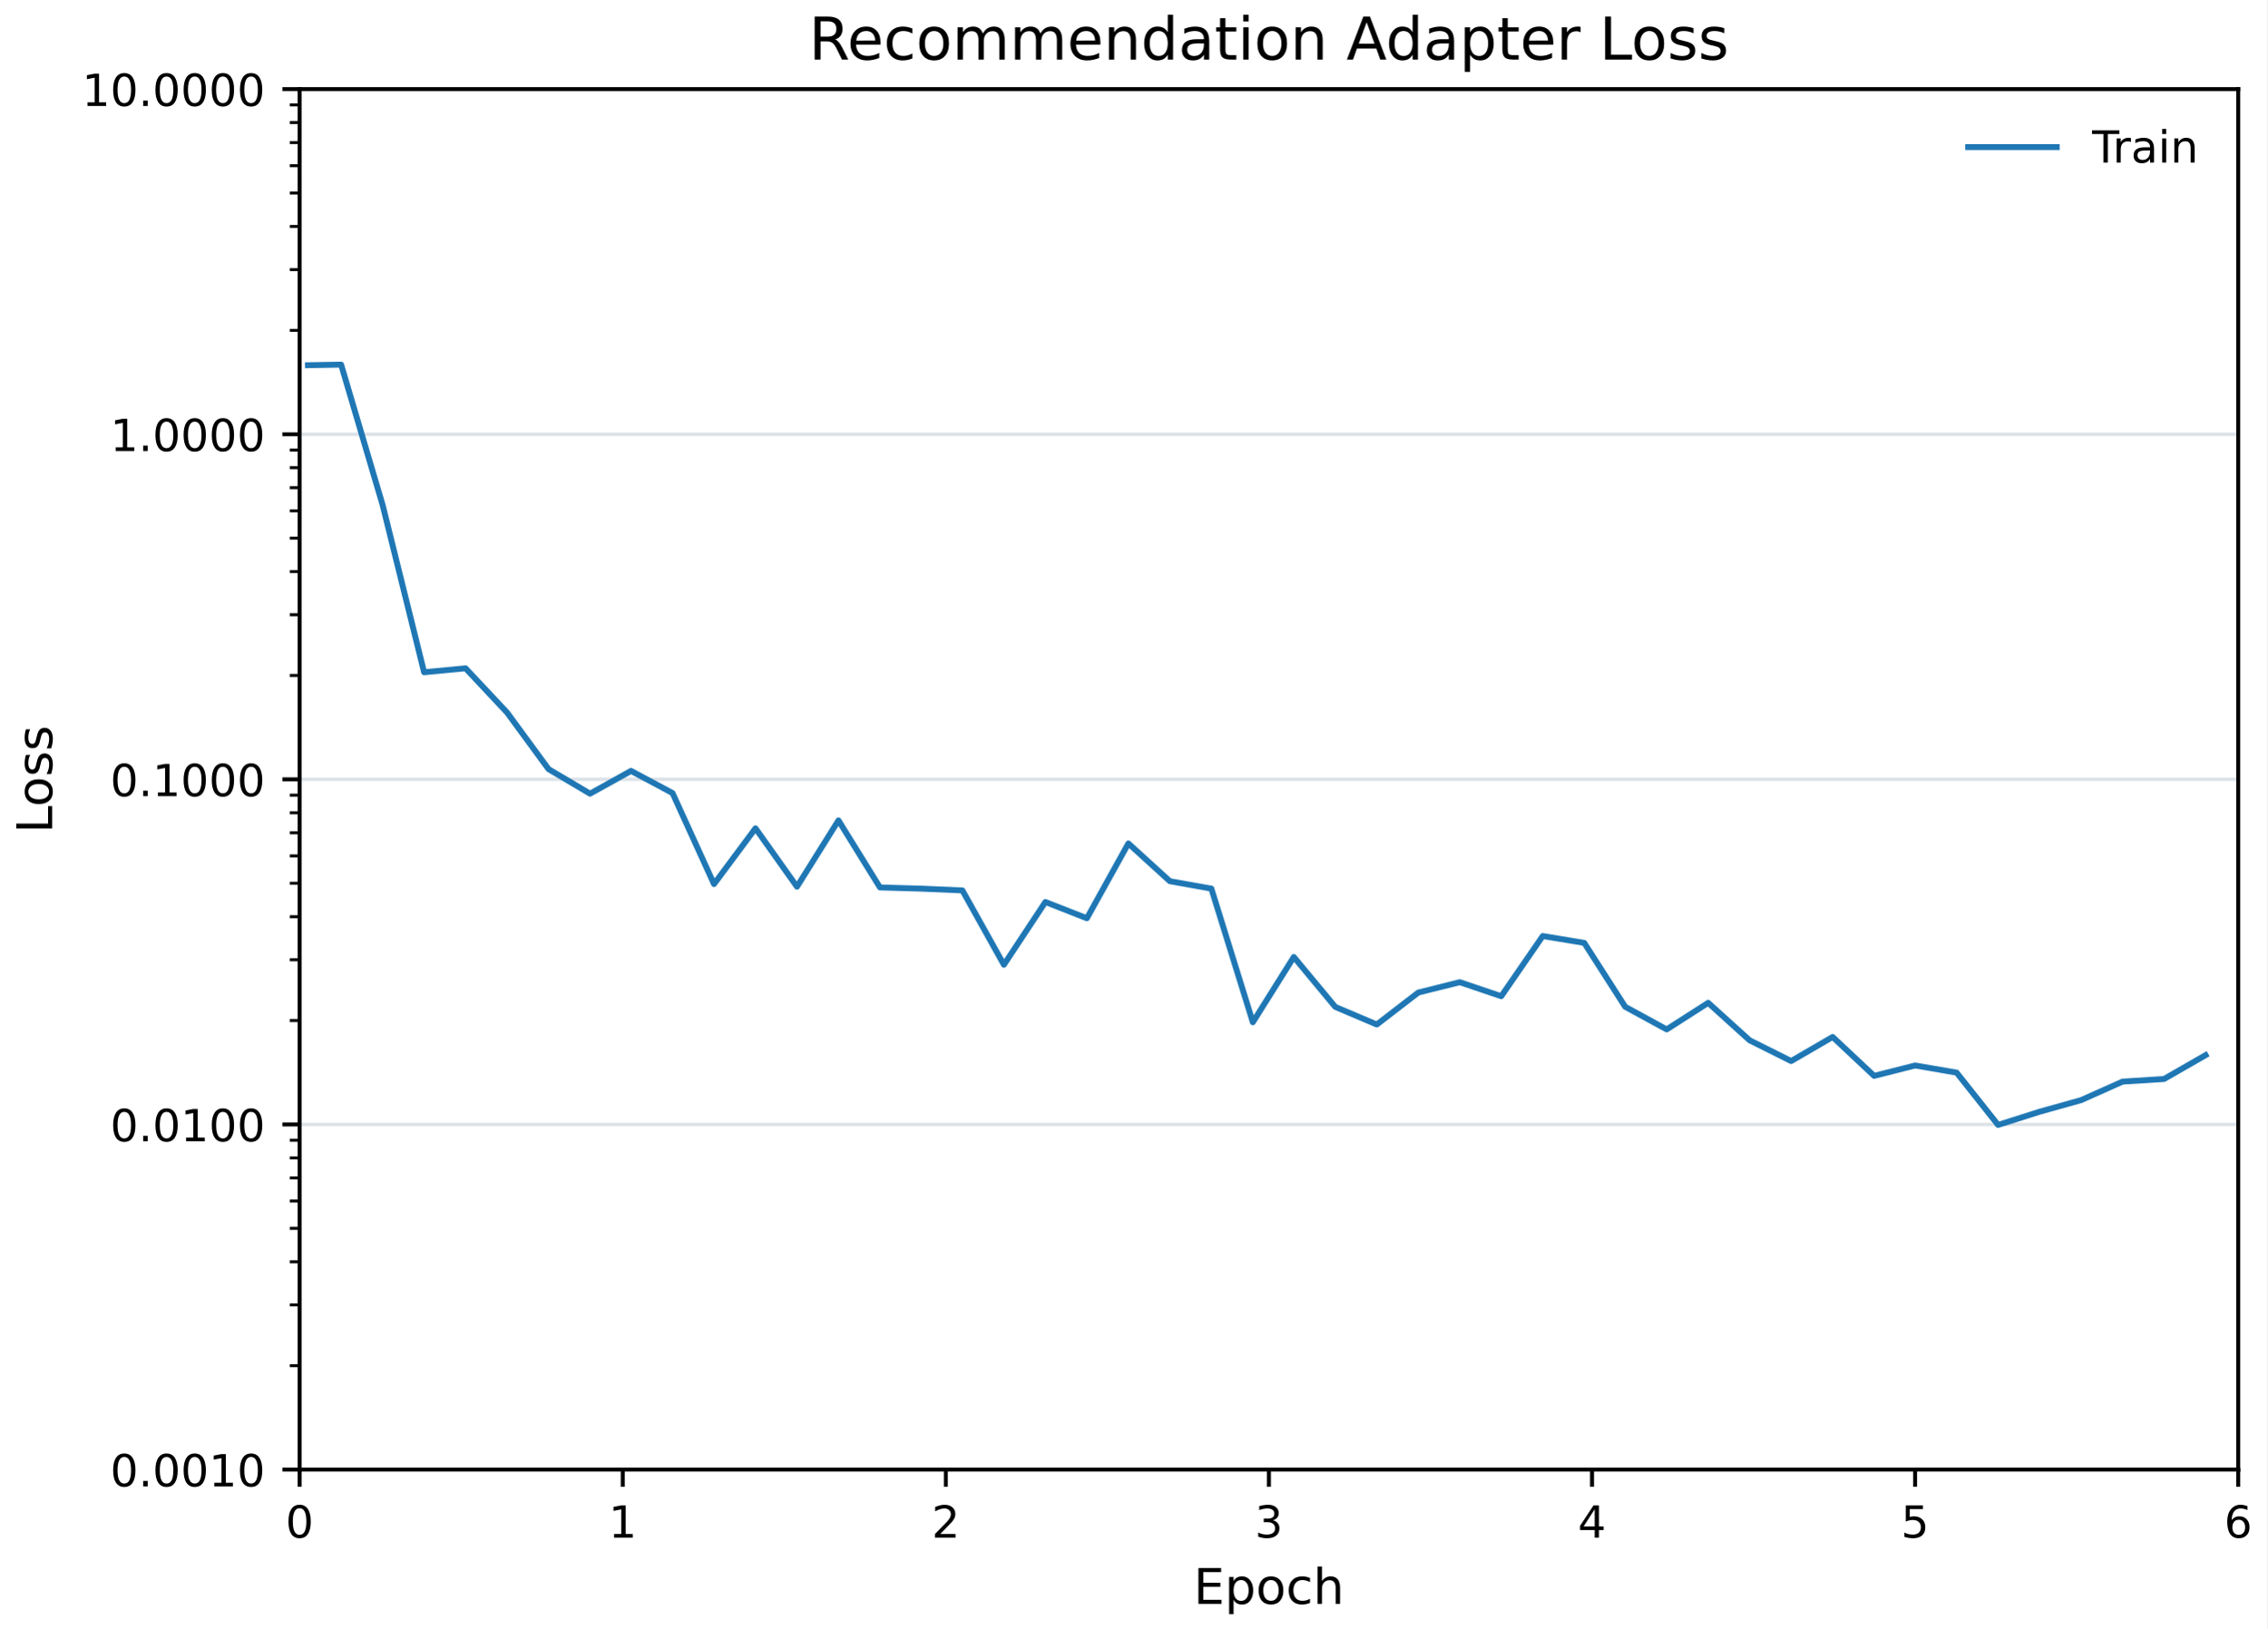
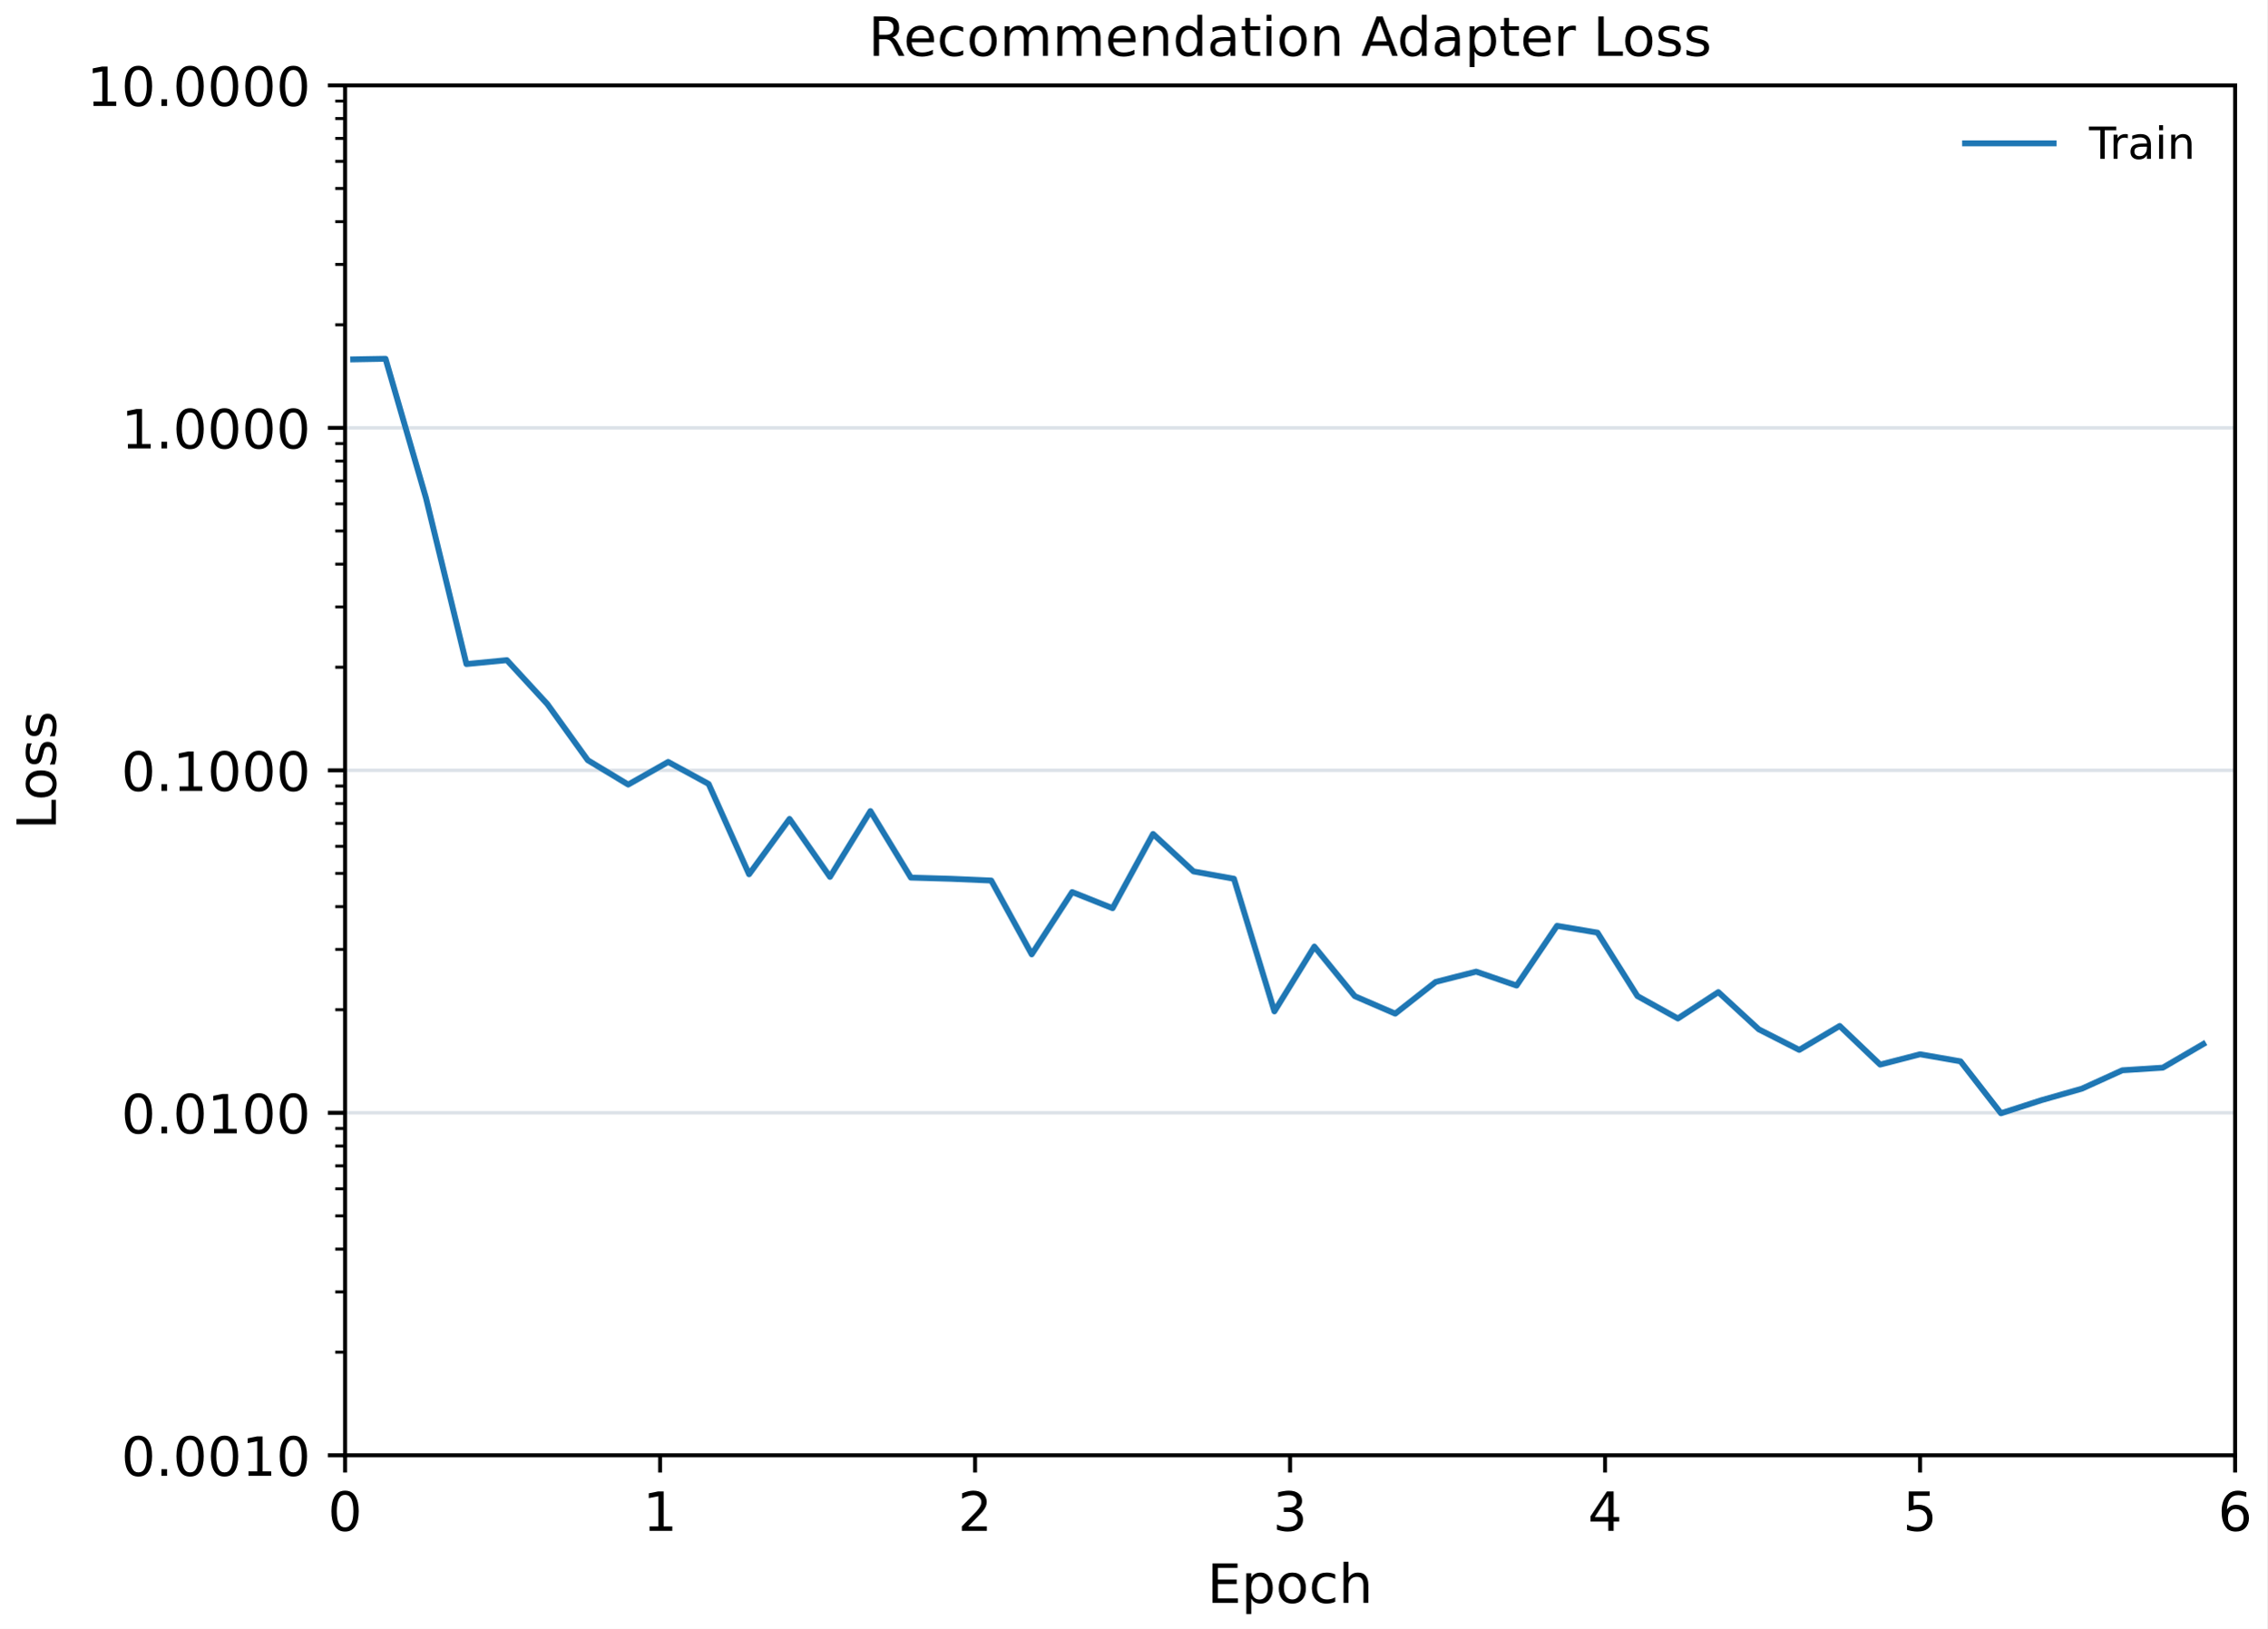
<svg xmlns="http://www.w3.org/2000/svg" xmlns:xlink="http://www.w3.org/1999/xlink" width="460.8pt" height="331.2pt" viewBox="0 0 460.8 331.2" version="1.1">
  <defs>
    <style type="text/css">*{stroke-linejoin: round; stroke-linecap: butt}</style>
  </defs>
  <g id="figure_1">
    <g id="patch_1">
      <path d="M 0 331.2  L 460.8 331.2  L 460.8 0  L 0 0  z " style="fill: #ffffff" />
    </g>
    <g id="axes_1">
      <g id="patch_2">
-         <path d="M 60.896 298.811  L 454.937 298.811  L 454.937 18.118  L 60.896 18.118  z " style="fill: #ffffff" />
+         <path d="M 70.135 295.908  L 454.3 295.908  L 454.3 17.359  L 70.135 17.359  z " style="fill: #ffffff" />
      </g>
      <g id="matplotlib.axis_1">
        <g id="xtick_1">
          <g id="line2d_1">
            <defs>
-               <path id="m3596d2dc34" d="M 0 0  L 0 3.5  " style="stroke: #000000; stroke-width: 0.8" />
+               <path id="m3b9d1e84b6" d="M 0 0  L 0 3.5  " style="stroke: #000000; stroke-width: 0.8" />
            </defs>
            <g>
-               <use xlink:href="#m3596d2dc34" x="60.896" y="298.811" style="stroke: #000000; stroke-width: 0.8" />
+               <use xlink:href="#m3b9d1e84b6" x="70.135" y="295.908" style="stroke: #000000; stroke-width: 0.8" />
            </g>
          </g>
          <g id="text_1">
-             <text style="font: 9px 'DejaVu Sans'; text-anchor: middle" x="60.896" y="312.65" transform="rotate(-0, 60.89618, 312.6499)">0</text>
+             <text style="font: 11px 'DejaVu Sans'; text-anchor: middle" x="70.135" y="311.266" transform="rotate(-0, 70.13461, 311.2662)">0</text>
          </g>
        </g>
        <g id="xtick_2">
          <g id="line2d_2">
            <g>
-               <use xlink:href="#m3596d2dc34" x="126.57" y="298.811" style="stroke: #000000; stroke-width: 0.8" />
+               <use xlink:href="#m3b9d1e84b6" x="134.162" y="295.908" style="stroke: #000000; stroke-width: 0.8" />
            </g>
          </g>
          <g id="text_2">
-             <text style="font: 9px 'DejaVu Sans'; text-anchor: middle" x="126.57" y="312.65" transform="rotate(-0, 126.5696, 312.6499)">1</text>
+             <text style="font: 11px 'DejaVu Sans'; text-anchor: middle" x="134.162" y="311.266" transform="rotate(-0, 134.1622, 311.2662)">1</text>
          </g>
        </g>
        <g id="xtick_3">
          <g id="line2d_3">
            <g>
-               <use xlink:href="#m3596d2dc34" x="192.243" y="298.811" style="stroke: #000000; stroke-width: 0.8" />
+               <use xlink:href="#m3b9d1e84b6" x="198.19" y="295.908" style="stroke: #000000; stroke-width: 0.8" />
            </g>
          </g>
          <g id="text_3">
-             <text style="font: 9px 'DejaVu Sans'; text-anchor: middle" x="192.243" y="312.65" transform="rotate(-0, 192.243, 312.6499)">2</text>
+             <text style="font: 11px 'DejaVu Sans'; text-anchor: middle" x="198.19" y="311.266" transform="rotate(-0, 198.1899, 311.2662)">2</text>
          </g>
        </g>
        <g id="xtick_4">
          <g id="line2d_4">
            <g>
-               <use xlink:href="#m3596d2dc34" x="257.916" y="298.811" style="stroke: #000000; stroke-width: 0.8" />
+               <use xlink:href="#m3b9d1e84b6" x="262.217" y="295.908" style="stroke: #000000; stroke-width: 0.8" />
            </g>
          </g>
          <g id="text_4">
-             <text style="font: 9px 'DejaVu Sans'; text-anchor: middle" x="257.916" y="312.65" transform="rotate(-0, 257.9164, 312.6499)">3</text>
+             <text style="font: 11px 'DejaVu Sans'; text-anchor: middle" x="262.217" y="311.266" transform="rotate(-0, 262.2175, 311.2662)">3</text>
          </g>
        </g>
        <g id="xtick_5">
          <g id="line2d_5">
            <g>
-               <use xlink:href="#m3596d2dc34" x="323.59" y="298.811" style="stroke: #000000; stroke-width: 0.8" />
+               <use xlink:href="#m3b9d1e84b6" x="326.245" y="295.908" style="stroke: #000000; stroke-width: 0.8" />
            </g>
          </g>
          <g id="text_5">
-             <text style="font: 9px 'DejaVu Sans'; text-anchor: middle" x="323.59" y="312.65" transform="rotate(-0, 323.5898, 312.6499)">4</text>
+             <text style="font: 11px 'DejaVu Sans'; text-anchor: middle" x="326.245" y="311.266" transform="rotate(-0, 326.2451, 311.2662)">4</text>
          </g>
        </g>
        <g id="xtick_6">
          <g id="line2d_6">
            <g>
-               <use xlink:href="#m3596d2dc34" x="389.263" y="298.811" style="stroke: #000000; stroke-width: 0.8" />
+               <use xlink:href="#m3b9d1e84b6" x="390.273" y="295.908" style="stroke: #000000; stroke-width: 0.8" />
            </g>
          </g>
          <g id="text_6">
-             <text style="font: 9px 'DejaVu Sans'; text-anchor: middle" x="389.263" y="312.65" transform="rotate(-0, 389.2632, 312.6499)">5</text>
+             <text style="font: 11px 'DejaVu Sans'; text-anchor: middle" x="390.273" y="311.266" transform="rotate(-0, 390.2728, 311.2662)">5</text>
          </g>
        </g>
        <g id="xtick_7">
          <g id="line2d_7">
            <g>
-               <use xlink:href="#m3596d2dc34" x="454.937" y="298.811" style="stroke: #000000; stroke-width: 0.8" />
+               <use xlink:href="#m3b9d1e84b6" x="454.3" y="295.908" style="stroke: #000000; stroke-width: 0.8" />
            </g>
          </g>
          <g id="text_7">
-             <text style="font: 9px 'DejaVu Sans'; text-anchor: middle" x="454.937" y="312.65" transform="rotate(-0, 454.9366, 312.6499)">6</text>
+             <text style="font: 11px 'DejaVu Sans'; text-anchor: middle" x="454.3" y="311.266" transform="rotate(-0, 454.3004, 311.2662)">6</text>
          </g>
        </g>
        <g id="text_8">
-           <text style="font: 10px 'DejaVu Sans'; text-anchor: middle" x="257.916" y="326.12" transform="rotate(-0, 257.9164, 326.1201)">Epoch</text>
+           <text style="font: 11px 'DejaVu Sans'; text-anchor: middle" x="262.217" y="325.912" transform="rotate(-0, 262.2175, 325.9121)">Epoch</text>
        </g>
      </g>
      <g id="matplotlib.axis_2">
        <g id="ytick_1">
          <g id="line2d_8">
-             <path d="M 60.896 298.811  L 454.937 298.811  " clip-path="url(#pbc20ca96ad)" style="fill: none; stroke: #dce2e8; stroke-width: 0.7; stroke-linecap: square" />
+             <path d="M 70.135 295.908  L 454.3 295.908  " clip-path="url(#p331e8d801b)" style="fill: none; stroke: #dce2e8; stroke-width: 0.7; stroke-linecap: square" />
          </g>
          <g id="line2d_9">
            <defs>
-               <path id="mc1e7f57225" d="M 0 0  L -3.5 0  " style="stroke: #000000; stroke-width: 0.8" />
+               <path id="m35a5c51ec8" d="M 0 0  L -3.5 0  " style="stroke: #000000; stroke-width: 0.8" />
            </defs>
            <g>
-               <use xlink:href="#mc1e7f57225" x="60.896" y="298.811" style="stroke: #000000; stroke-width: 0.8" />
+               <use xlink:href="#m35a5c51ec8" x="70.135" y="295.908" style="stroke: #000000; stroke-width: 0.8" />
            </g>
          </g>
          <g id="text_9">
-             <text style="font: 9px 'DejaVu Sans'; text-anchor: end" x="53.896" y="302.231" transform="rotate(-0, 53.89618, 302.2306)">0.0010</text>
+             <text style="font: 11px 'DejaVu Sans'; text-anchor: end" x="63.135" y="300.087" transform="rotate(-0, 63.13461, 300.087)">0.0010</text>
          </g>
        </g>
        <g id="ytick_2">
          <g id="line2d_10">
-             <path d="M 60.896 228.638  L 454.937 228.638  " clip-path="url(#pbc20ca96ad)" style="fill: none; stroke: #dce2e8; stroke-width: 0.7; stroke-linecap: square" />
+             <path d="M 70.135 226.271  L 454.3 226.271  " clip-path="url(#p331e8d801b)" style="fill: none; stroke: #dce2e8; stroke-width: 0.7; stroke-linecap: square" />
          </g>
          <g id="line2d_11">
            <g>
-               <use xlink:href="#mc1e7f57225" x="60.896" y="228.638" style="stroke: #000000; stroke-width: 0.8" />
+               <use xlink:href="#m35a5c51ec8" x="70.135" y="226.271" style="stroke: #000000; stroke-width: 0.8" />
            </g>
          </g>
          <g id="text_10">
-             <text style="font: 9px 'DejaVu Sans'; text-anchor: end" x="53.896" y="232.057" transform="rotate(-0, 53.89618, 232.0574)">0.0100</text>
+             <text style="font: 11px 'DejaVu Sans'; text-anchor: end" x="63.135" y="230.45" transform="rotate(-0, 63.13461, 230.4497)">0.0100</text>
          </g>
        </g>
        <g id="ytick_3">
          <g id="line2d_12">
-             <path d="M 60.896 158.465  L 454.937 158.465  " clip-path="url(#pbc20ca96ad)" style="fill: none; stroke: #dce2e8; stroke-width: 0.7; stroke-linecap: square" />
+             <path d="M 70.135 156.633  L 454.3 156.633  " clip-path="url(#p331e8d801b)" style="fill: none; stroke: #dce2e8; stroke-width: 0.7; stroke-linecap: square" />
          </g>
          <g id="line2d_13">
            <g>
-               <use xlink:href="#mc1e7f57225" x="60.896" y="158.465" style="stroke: #000000; stroke-width: 0.8" />
+               <use xlink:href="#m35a5c51ec8" x="70.135" y="156.633" style="stroke: #000000; stroke-width: 0.8" />
            </g>
          </g>
          <g id="text_11">
-             <text style="font: 9px 'DejaVu Sans'; text-anchor: end" x="53.896" y="161.884" transform="rotate(-0, 53.89618, 161.8841)">0.1000</text>
+             <text style="font: 11px 'DejaVu Sans'; text-anchor: end" x="63.135" y="160.812" transform="rotate(-0, 63.13461, 160.8123)">0.1000</text>
          </g>
        </g>
        <g id="ytick_4">
          <g id="line2d_14">
-             <path d="M 60.896 88.292  L 454.937 88.292  " clip-path="url(#pbc20ca96ad)" style="fill: none; stroke: #dce2e8; stroke-width: 0.7; stroke-linecap: square" />
+             <path d="M 70.135 86.996  L 454.3 86.996  " clip-path="url(#p331e8d801b)" style="fill: none; stroke: #dce2e8; stroke-width: 0.7; stroke-linecap: square" />
          </g>
          <g id="line2d_15">
            <g>
-               <use xlink:href="#mc1e7f57225" x="60.896" y="88.292" style="stroke: #000000; stroke-width: 0.8" />
+               <use xlink:href="#m35a5c51ec8" x="70.135" y="86.996" style="stroke: #000000; stroke-width: 0.8" />
            </g>
          </g>
          <g id="text_12">
-             <text style="font: 9px 'DejaVu Sans'; text-anchor: end" x="53.896" y="91.711" transform="rotate(-0, 53.89618, 91.7109)">1.0000</text>
+             <text style="font: 11px 'DejaVu Sans'; text-anchor: end" x="63.135" y="91.175" transform="rotate(-0, 63.13461, 91.175)">1.0000</text>
          </g>
        </g>
        <g id="ytick_5">
          <g id="line2d_16">
-             <path d="M 60.896 18.118  L 454.937 18.118  " clip-path="url(#pbc20ca96ad)" style="fill: none; stroke: #dce2e8; stroke-width: 0.7; stroke-linecap: square" />
+             <path d="M 70.135 17.359  L 454.3 17.359  " clip-path="url(#p331e8d801b)" style="fill: none; stroke: #dce2e8; stroke-width: 0.7; stroke-linecap: square" />
          </g>
          <g id="line2d_17">
            <g>
-               <use xlink:href="#mc1e7f57225" x="60.896" y="18.118" style="stroke: #000000; stroke-width: 0.8" />
+               <use xlink:href="#m35a5c51ec8" x="70.135" y="17.359" style="stroke: #000000; stroke-width: 0.8" />
            </g>
          </g>
          <g id="text_13">
-             <text style="font: 9px 'DejaVu Sans'; text-anchor: end" x="53.896" y="21.538" transform="rotate(-0, 53.89618, 21.53766)">10.0000</text>
+             <text style="font: 11px 'DejaVu Sans'; text-anchor: end" x="63.135" y="21.538" transform="rotate(-0, 63.13461, 21.53766)">10.0000</text>
          </g>
        </g>
        <g id="ytick_6">
          <g id="line2d_18">
            <defs>
-               <path id="m923b3df6f5" d="M 0 0  L -2 0  " style="stroke: #000000; stroke-width: 0.6" />
+               <path id="m501a9f5b6a" d="M 0 0  L -2 0  " style="stroke: #000000; stroke-width: 0.6" />
            </defs>
            <g>
-               <use xlink:href="#m923b3df6f5" x="60.896" y="277.687" style="stroke: #000000; stroke-width: 0.6" />
+               <use xlink:href="#m501a9f5b6a" x="70.135" y="274.945" style="stroke: #000000; stroke-width: 0.6" />
            </g>
          </g>
        </g>
        <g id="ytick_7">
          <g id="line2d_19">
            <g>
-               <use xlink:href="#m923b3df6f5" x="60.896" y="265.33" style="stroke: #000000; stroke-width: 0.6" />
+               <use xlink:href="#m501a9f5b6a" x="70.135" y="262.682" style="stroke: #000000; stroke-width: 0.6" />
            </g>
          </g>
        </g>
        <g id="ytick_8">
          <g id="line2d_20">
            <g>
-               <use xlink:href="#m923b3df6f5" x="60.896" y="256.563" style="stroke: #000000; stroke-width: 0.6" />
+               <use xlink:href="#m501a9f5b6a" x="70.135" y="253.982" style="stroke: #000000; stroke-width: 0.6" />
            </g>
          </g>
        </g>
        <g id="ytick_9">
          <g id="line2d_21">
            <g>
-               <use xlink:href="#m923b3df6f5" x="60.896" y="249.762" style="stroke: #000000; stroke-width: 0.6" />
+               <use xlink:href="#m501a9f5b6a" x="70.135" y="247.233" style="stroke: #000000; stroke-width: 0.6" />
            </g>
          </g>
        </g>
        <g id="ytick_10">
          <g id="line2d_22">
            <g>
-               <use xlink:href="#m923b3df6f5" x="60.896" y="244.206" style="stroke: #000000; stroke-width: 0.6" />
+               <use xlink:href="#m501a9f5b6a" x="70.135" y="241.72" style="stroke: #000000; stroke-width: 0.6" />
            </g>
          </g>
        </g>
        <g id="ytick_11">
          <g id="line2d_23">
            <g>
-               <use xlink:href="#m923b3df6f5" x="60.896" y="239.508" style="stroke: #000000; stroke-width: 0.6" />
+               <use xlink:href="#m501a9f5b6a" x="70.135" y="237.058" style="stroke: #000000; stroke-width: 0.6" />
            </g>
          </g>
        </g>
        <g id="ytick_12">
          <g id="line2d_24">
            <g>
-               <use xlink:href="#m923b3df6f5" x="60.896" y="235.439" style="stroke: #000000; stroke-width: 0.6" />
+               <use xlink:href="#m501a9f5b6a" x="70.135" y="233.019" style="stroke: #000000; stroke-width: 0.6" />
            </g>
          </g>
        </g>
        <g id="ytick_13">
          <g id="line2d_25">
            <g>
-               <use xlink:href="#m923b3df6f5" x="60.896" y="231.849" style="stroke: #000000; stroke-width: 0.6" />
+               <use xlink:href="#m501a9f5b6a" x="70.135" y="229.457" style="stroke: #000000; stroke-width: 0.6" />
            </g>
          </g>
        </g>
        <g id="ytick_14">
          <g id="line2d_26">
            <g>
-               <use xlink:href="#m923b3df6f5" x="60.896" y="207.514" style="stroke: #000000; stroke-width: 0.6" />
+               <use xlink:href="#m501a9f5b6a" x="70.135" y="205.308" style="stroke: #000000; stroke-width: 0.6" />
            </g>
          </g>
        </g>
        <g id="ytick_15">
          <g id="line2d_27">
            <g>
-               <use xlink:href="#m923b3df6f5" x="60.896" y="195.157" style="stroke: #000000; stroke-width: 0.6" />
+               <use xlink:href="#m501a9f5b6a" x="70.135" y="193.045" style="stroke: #000000; stroke-width: 0.6" />
            </g>
          </g>
        </g>
        <g id="ytick_16">
          <g id="line2d_28">
            <g>
-               <use xlink:href="#m923b3df6f5" x="60.896" y="186.39" style="stroke: #000000; stroke-width: 0.6" />
+               <use xlink:href="#m501a9f5b6a" x="70.135" y="184.345" style="stroke: #000000; stroke-width: 0.6" />
            </g>
          </g>
        </g>
        <g id="ytick_17">
          <g id="line2d_29">
            <g>
-               <use xlink:href="#m923b3df6f5" x="60.896" y="179.589" style="stroke: #000000; stroke-width: 0.6" />
+               <use xlink:href="#m501a9f5b6a" x="70.135" y="177.596" style="stroke: #000000; stroke-width: 0.6" />
            </g>
          </g>
        </g>
        <g id="ytick_18">
          <g id="line2d_30">
            <g>
-               <use xlink:href="#m923b3df6f5" x="60.896" y="174.033" style="stroke: #000000; stroke-width: 0.6" />
+               <use xlink:href="#m501a9f5b6a" x="70.135" y="172.082" style="stroke: #000000; stroke-width: 0.6" />
            </g>
          </g>
        </g>
        <g id="ytick_19">
          <g id="line2d_31">
            <g>
-               <use xlink:href="#m923b3df6f5" x="60.896" y="169.335" style="stroke: #000000; stroke-width: 0.6" />
+               <use xlink:href="#m501a9f5b6a" x="70.135" y="167.42" style="stroke: #000000; stroke-width: 0.6" />
            </g>
          </g>
        </g>
        <g id="ytick_20">
          <g id="line2d_32">
            <g>
-               <use xlink:href="#m923b3df6f5" x="60.896" y="165.265" style="stroke: #000000; stroke-width: 0.6" />
+               <use xlink:href="#m501a9f5b6a" x="70.135" y="163.382" style="stroke: #000000; stroke-width: 0.6" />
            </g>
          </g>
        </g>
        <g id="ytick_21">
          <g id="line2d_33">
            <g>
-               <use xlink:href="#m923b3df6f5" x="60.896" y="161.676" style="stroke: #000000; stroke-width: 0.6" />
+               <use xlink:href="#m501a9f5b6a" x="70.135" y="159.82" style="stroke: #000000; stroke-width: 0.6" />
            </g>
          </g>
        </g>
        <g id="ytick_22">
          <g id="line2d_34">
            <g>
-               <use xlink:href="#m923b3df6f5" x="60.896" y="137.341" style="stroke: #000000; stroke-width: 0.6" />
+               <use xlink:href="#m501a9f5b6a" x="70.135" y="135.67" style="stroke: #000000; stroke-width: 0.6" />
            </g>
          </g>
        </g>
        <g id="ytick_23">
          <g id="line2d_35">
            <g>
-               <use xlink:href="#m923b3df6f5" x="60.896" y="124.984" style="stroke: #000000; stroke-width: 0.6" />
+               <use xlink:href="#m501a9f5b6a" x="70.135" y="123.408" style="stroke: #000000; stroke-width: 0.6" />
            </g>
          </g>
        </g>
        <g id="ytick_24">
          <g id="line2d_36">
            <g>
-               <use xlink:href="#m923b3df6f5" x="60.896" y="116.216" style="stroke: #000000; stroke-width: 0.6" />
+               <use xlink:href="#m501a9f5b6a" x="70.135" y="114.707" style="stroke: #000000; stroke-width: 0.6" />
            </g>
          </g>
        </g>
        <g id="ytick_25">
          <g id="line2d_37">
            <g>
-               <use xlink:href="#m923b3df6f5" x="60.896" y="109.416" style="stroke: #000000; stroke-width: 0.6" />
+               <use xlink:href="#m501a9f5b6a" x="70.135" y="107.959" style="stroke: #000000; stroke-width: 0.6" />
            </g>
          </g>
        </g>
        <g id="ytick_26">
          <g id="line2d_38">
            <g>
-               <use xlink:href="#m923b3df6f5" x="60.896" y="103.859" style="stroke: #000000; stroke-width: 0.6" />
+               <use xlink:href="#m501a9f5b6a" x="70.135" y="102.445" style="stroke: #000000; stroke-width: 0.6" />
            </g>
          </g>
        </g>
        <g id="ytick_27">
          <g id="line2d_39">
            <g>
-               <use xlink:href="#m923b3df6f5" x="60.896" y="99.162" style="stroke: #000000; stroke-width: 0.6" />
+               <use xlink:href="#m501a9f5b6a" x="70.135" y="97.783" style="stroke: #000000; stroke-width: 0.6" />
            </g>
          </g>
        </g>
        <g id="ytick_28">
          <g id="line2d_40">
            <g>
-               <use xlink:href="#m923b3df6f5" x="60.896" y="95.092" style="stroke: #000000; stroke-width: 0.6" />
+               <use xlink:href="#m501a9f5b6a" x="70.135" y="93.744" style="stroke: #000000; stroke-width: 0.6" />
            </g>
          </g>
        </g>
        <g id="ytick_29">
          <g id="line2d_41">
            <g>
-               <use xlink:href="#m923b3df6f5" x="60.896" y="91.503" style="stroke: #000000; stroke-width: 0.6" />
+               <use xlink:href="#m501a9f5b6a" x="70.135" y="90.182" style="stroke: #000000; stroke-width: 0.6" />
            </g>
          </g>
        </g>
        <g id="ytick_30">
          <g id="line2d_42">
            <g>
-               <use xlink:href="#m923b3df6f5" x="60.896" y="67.167" style="stroke: #000000; stroke-width: 0.6" />
+               <use xlink:href="#m501a9f5b6a" x="70.135" y="66.033" style="stroke: #000000; stroke-width: 0.6" />
            </g>
          </g>
        </g>
        <g id="ytick_31">
          <g id="line2d_43">
            <g>
-               <use xlink:href="#m923b3df6f5" x="60.896" y="54.81" style="stroke: #000000; stroke-width: 0.6" />
+               <use xlink:href="#m501a9f5b6a" x="70.135" y="53.77" style="stroke: #000000; stroke-width: 0.6" />
            </g>
          </g>
        </g>
        <g id="ytick_32">
          <g id="line2d_44">
            <g>
-               <use xlink:href="#m923b3df6f5" x="60.896" y="46.043" style="stroke: #000000; stroke-width: 0.6" />
+               <use xlink:href="#m501a9f5b6a" x="70.135" y="45.07" style="stroke: #000000; stroke-width: 0.6" />
            </g>
          </g>
        </g>
        <g id="ytick_33">
          <g id="line2d_45">
            <g>
-               <use xlink:href="#m923b3df6f5" x="60.896" y="39.243" style="stroke: #000000; stroke-width: 0.6" />
+               <use xlink:href="#m501a9f5b6a" x="70.135" y="38.321" style="stroke: #000000; stroke-width: 0.6" />
            </g>
          </g>
        </g>
        <g id="ytick_34">
          <g id="line2d_46">
            <g>
-               <use xlink:href="#m923b3df6f5" x="60.896" y="33.686" style="stroke: #000000; stroke-width: 0.6" />
+               <use xlink:href="#m501a9f5b6a" x="70.135" y="32.807" style="stroke: #000000; stroke-width: 0.6" />
            </g>
          </g>
        </g>
        <g id="ytick_35">
          <g id="line2d_47">
            <g>
-               <use xlink:href="#m923b3df6f5" x="60.896" y="28.988" style="stroke: #000000; stroke-width: 0.6" />
+               <use xlink:href="#m501a9f5b6a" x="70.135" y="28.145" style="stroke: #000000; stroke-width: 0.6" />
            </g>
          </g>
        </g>
        <g id="ytick_36">
          <g id="line2d_48">
            <g>
-               <use xlink:href="#m923b3df6f5" x="60.896" y="24.919" style="stroke: #000000; stroke-width: 0.6" />
+               <use xlink:href="#m501a9f5b6a" x="70.135" y="24.107" style="stroke: #000000; stroke-width: 0.6" />
            </g>
          </g>
        </g>
        <g id="ytick_37">
          <g id="line2d_49">
            <g>
-               <use xlink:href="#m923b3df6f5" x="60.896" y="21.329" style="stroke: #000000; stroke-width: 0.6" />
+               <use xlink:href="#m501a9f5b6a" x="70.135" y="20.545" style="stroke: #000000; stroke-width: 0.6" />
            </g>
          </g>
        </g>
        <g id="text_14">
-           <text style="font: 10px 'DejaVu Sans'; text-anchor: middle" x="10.599" y="158.465" transform="rotate(-90, 10.59868, 158.4648)">Loss</text>
+           <text style="font: 11px 'DejaVu Sans'; text-anchor: middle" x="11.359" y="156.633" transform="rotate(-90, 11.35852, 156.6332)">Loss</text>
        </g>
      </g>
      <g id="line2d_50">
-         <path d="M 62.583 74.257  L 69.329 74.135  L 77.763 102.667  L 86.196 136.684  L 94.629 135.887  L 103.062 144.881  L 111.495 156.386  L 119.928 161.38  L 128.256 156.744  L 136.689 161.249  L 145.123 179.761  L 153.556 168.42  L 161.989 180.295  L 170.422 166.815  L 178.855 180.444  L 187.289 180.689  L 195.616 181.047  L 204.049 196.166  L 212.483 183.405  L 220.916 186.711  L 229.349 171.499  L 237.782 179.177  L 246.215 180.68  L 254.649 207.854  L 262.976 194.582  L 271.409 204.739  L 279.843 208.317  L 288.276 201.816  L 296.709 199.711  L 305.142 202.561  L 313.575 190.324  L 322.009 191.718  L 330.336 204.715  L 338.77 209.311  L 347.203 203.906  L 355.636 211.534  L 364.069 215.745  L 372.502 210.844  L 380.935 218.758  L 389.263 216.645  L 397.696 218.095  L 406.13 228.734  L 414.563 226.05  L 422.996 223.692  L 431.429 219.925  L 439.862 219.391  L 448.296 214.548  " clip-path="url(#pbc20ca96ad)" style="fill: none; stroke: #1f77b4; stroke-width: 1.2; stroke-linecap: square" />
+         <path d="M 71.779 73.068  L 78.356 72.947  L 86.578 101.262  L 94.8 135.019  L 103.022 134.228  L 111.244 143.153  L 119.466 154.57  L 127.688 159.526  L 135.807 154.925  L 144.028 159.397  L 152.25 177.767  L 160.472 166.512  L 168.694 178.297  L 176.916 164.92  L 185.138 178.445  L 193.36 178.688  L 201.479 179.043  L 209.7 194.046  L 217.922 181.383  L 226.144 184.664  L 234.366 169.568  L 242.588 177.188  L 250.81 178.679  L 259.032 205.646  L 267.151 192.475  L 275.372 202.554  L 283.594 206.105  L 291.816 199.653  L 300.038 197.564  L 308.26 200.392  L 316.482 188.25  L 324.704 189.632  L 332.823 202.531  L 341.044 207.091  L 349.266 201.728  L 357.488 209.297  L 365.71 213.476  L 373.932 208.612  L 382.154 216.466  L 390.273 214.369  L 398.495 215.808  L 406.716 226.365  L 414.938 223.703  L 423.16 221.362  L 431.382 217.624  L 439.604 217.094  L 447.826 212.289  " clip-path="url(#p331e8d801b)" style="fill: none; stroke: #1f77b4; stroke-width: 1.2; stroke-linecap: square" />
      </g>
      <g id="patch_3">
-         <path d="M 60.896 298.811  L 60.896 18.118  " style="fill: none; stroke: #000000; stroke-width: 0.8; stroke-linejoin: miter; stroke-linecap: square" />
+         <path d="M 70.135 295.908  L 70.135 17.359  " style="fill: none; stroke: #000000; stroke-width: 0.8; stroke-linejoin: miter; stroke-linecap: square" />
      </g>
      <g id="patch_4">
-         <path d="M 454.937 298.811  L 454.937 18.118  " style="fill: none; stroke: #000000; stroke-width: 0.8; stroke-linejoin: miter; stroke-linecap: square" />
+         <path d="M 454.3 295.908  L 454.3 17.359  " style="fill: none; stroke: #000000; stroke-width: 0.8; stroke-linejoin: miter; stroke-linecap: square" />
      </g>
      <g id="patch_5">
-         <path d="M 60.896 298.811  L 454.937 298.811  " style="fill: none; stroke: #000000; stroke-width: 0.8; stroke-linejoin: miter; stroke-linecap: square" />
+         <path d="M 70.135 295.908  L 454.3 295.908  " style="fill: none; stroke: #000000; stroke-width: 0.8; stroke-linejoin: miter; stroke-linecap: square" />
      </g>
      <g id="patch_6">
-         <path d="M 60.896 18.118  L 454.937 18.118  " style="fill: none; stroke: #000000; stroke-width: 0.8; stroke-linejoin: miter; stroke-linecap: square" />
+         <path d="M 70.135 17.359  L 454.3 17.359  " style="fill: none; stroke: #000000; stroke-width: 0.8; stroke-linejoin: miter; stroke-linecap: square" />
      </g>
      <g id="text_15">
-         <text style="font: 12px 'DejaVu Sans'; text-anchor: middle" x="257.916" y="12.118" transform="rotate(-0, 257.9164, 12.11837)">Recommendation Adapter Loss</text>
+         <text style="font: 11px 'DejaVu Sans'; text-anchor: middle" x="262.217" y="11.359" transform="rotate(-0, 262.2175, 11.35852)">Recommendation Adapter Loss</text>
      </g>
      <g id="legend_1">
        <g id="line2d_51">
-           <path d="M 400.048 29.907  L 409.048 29.907  L 418.048 29.907  " style="fill: none; stroke: #1f77b4; stroke-width: 1.2; stroke-linecap: square" />
+           <path d="M 399.412 29.147  L 408.412 29.147  L 417.412 29.147  " style="fill: none; stroke: #1f77b4; stroke-width: 1.2; stroke-linecap: square" />
        </g>
        <g id="text_16">
-           <text style="font: 9px 'DejaVu Sans'; text-anchor: start" x="425.248" y="33.057" transform="rotate(-0, 425.2479, 33.05696)">Train</text>
+           <text style="font: 9px 'DejaVu Sans'; text-anchor: start" x="424.612" y="32.297" transform="rotate(-0, 424.6116, 32.29711)">Train</text>
        </g>
      </g>
    </g>
  </g>
  <defs>
-     <clipPath id="pbc20ca96ad">
-       <rect x="60.896" y="18.118" width="394.04" height="280.693" />
+     <clipPath id="p331e8d801b">
+       <rect x="70.135" y="17.359" width="384.166" height="278.549" />
    </clipPath>
  </defs>
</svg>
